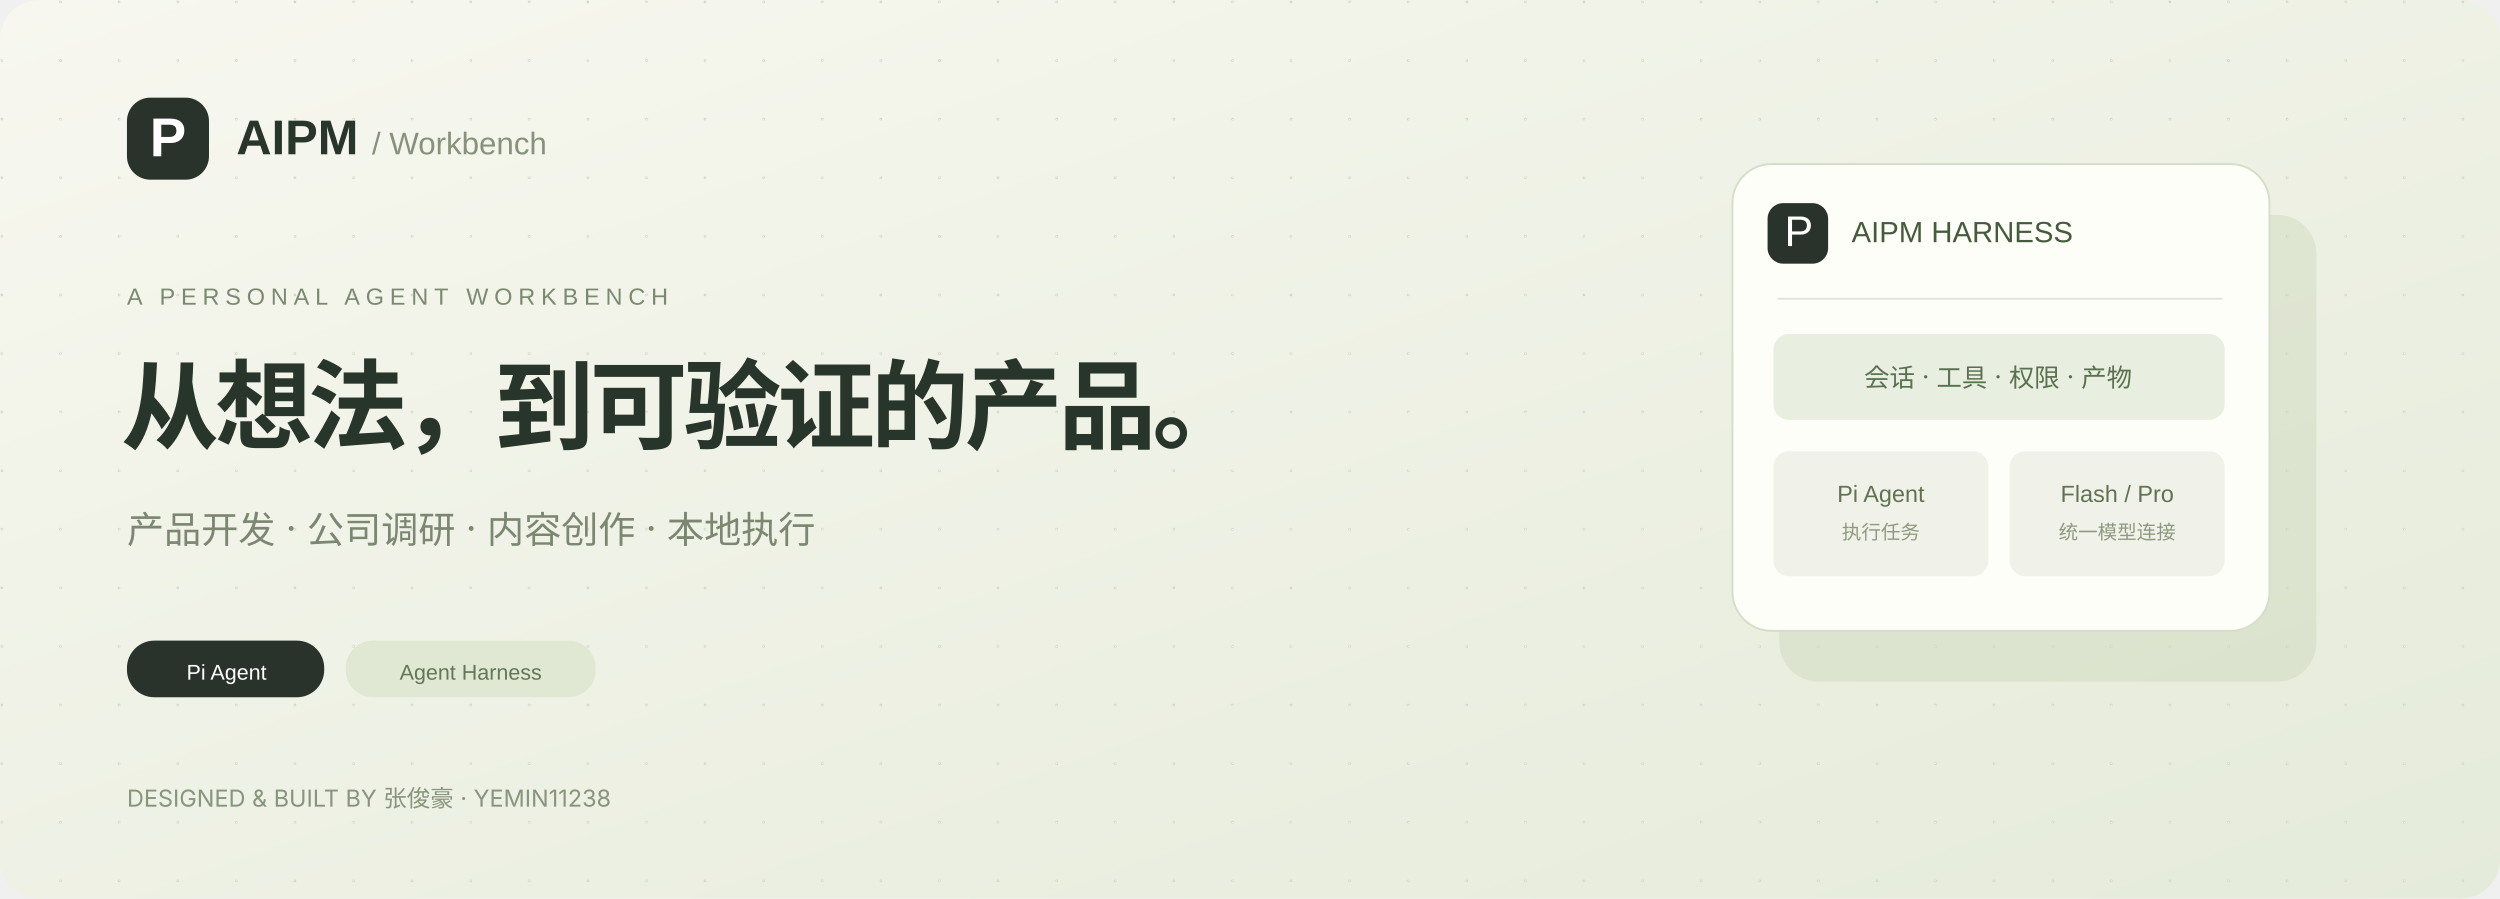
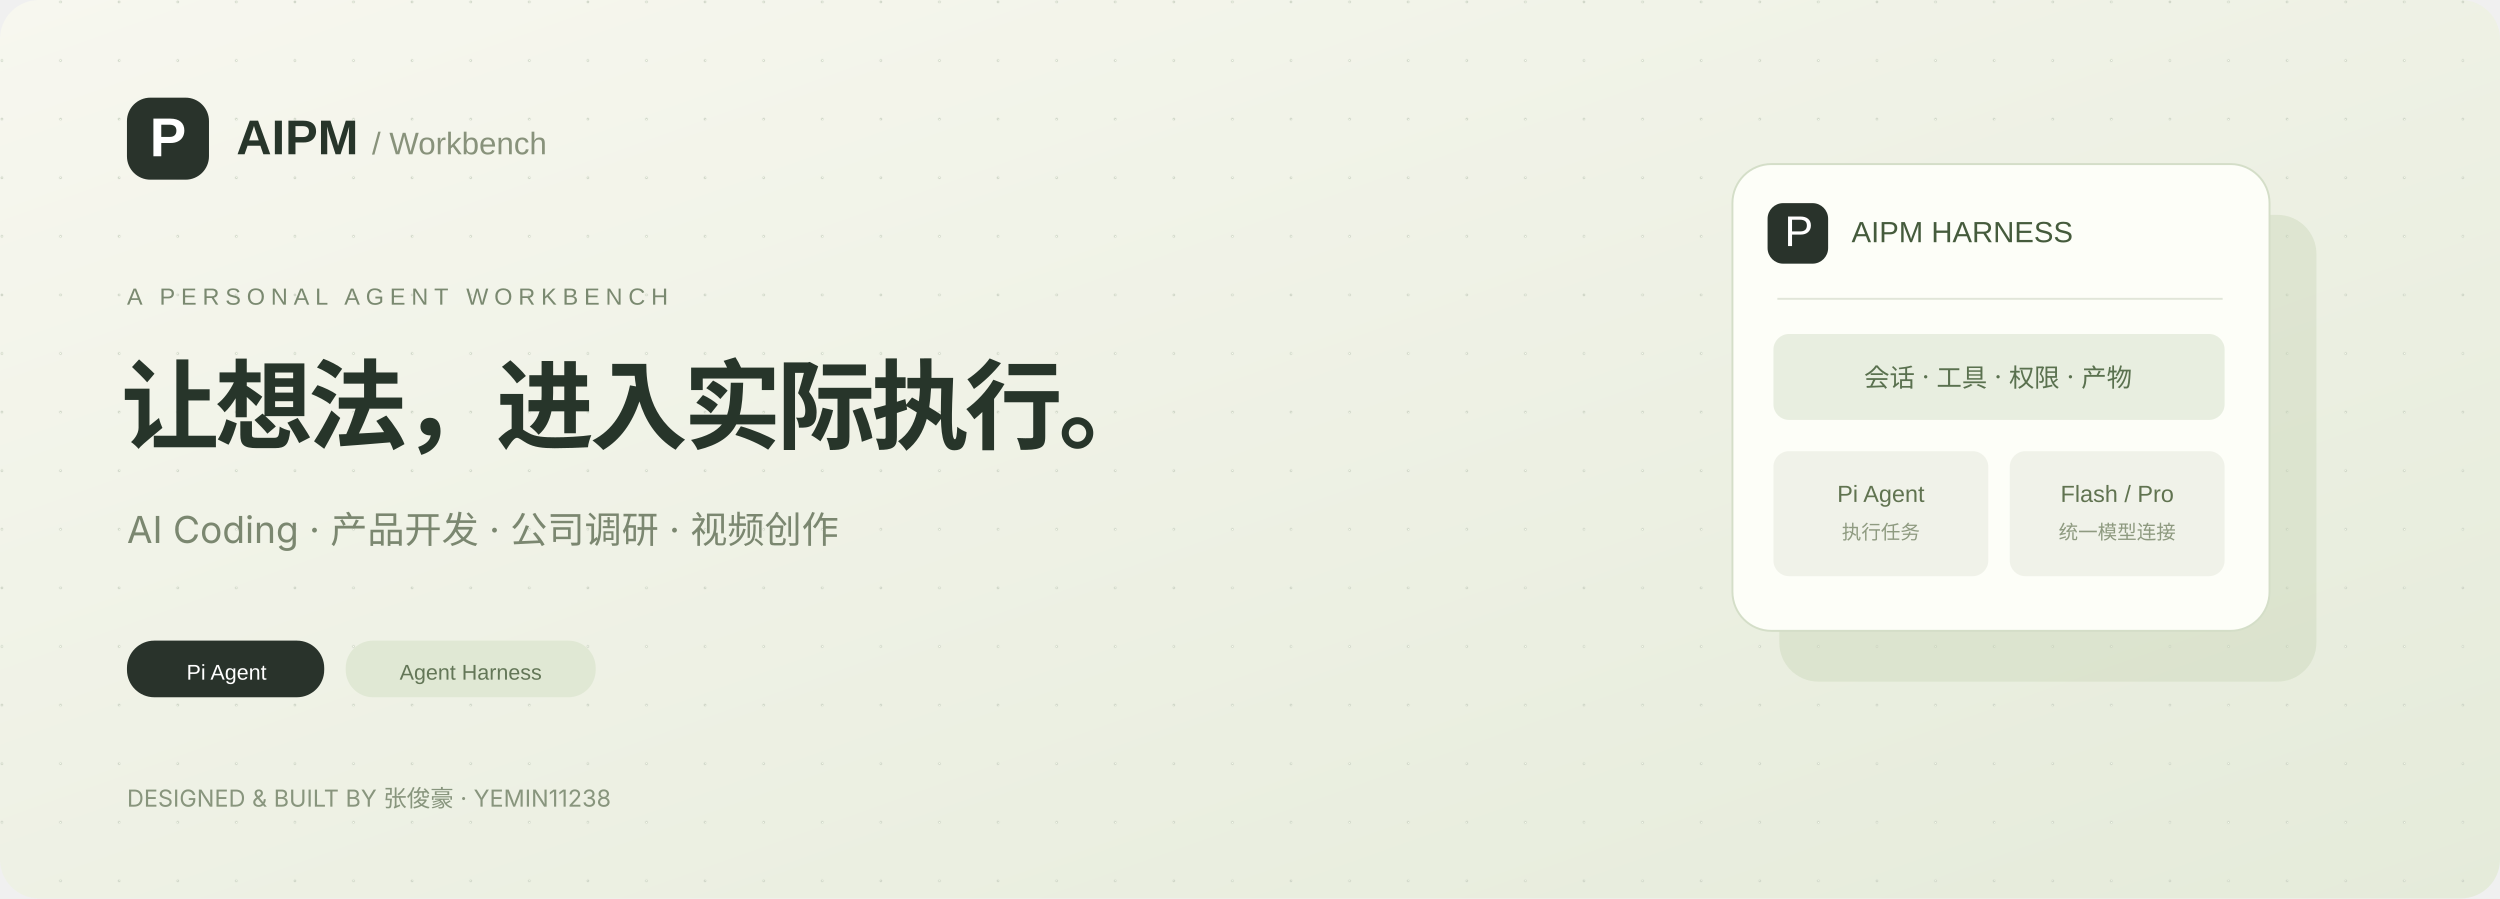
<svg xmlns="http://www.w3.org/2000/svg" width="1280" height="460" viewBox="0 0 1280 460">
  <defs>
    <pattern id="grid" width="30" height="30" patternUnits="userSpaceOnUse">
      <circle cx="1" cy="1" r=".7" fill="#d1d7c9" />
    </pattern>
    <linearGradient id="bg" x2="1" y2="1">
      <stop stop-color="#f7f7ef" />
      <stop offset="1" stop-color="#e5ebda" />
    </linearGradient>
  </defs>
  <rect width="1280" height="460" rx="20" fill="url(#bg)" />
  <rect width="1280" height="460" rx="20" fill="url(#grid)" />
  <rect x="65" y="50" width="42" height="42" rx="12" fill="#29332b" />
  <text x="86" y="80" text-anchor="middle" fill="#fff" font-family="-apple-system,Arial,sans-serif" font-size="28" font-weight="600">P</text>
  <text x="121" y="79" fill="#27352a" font-family="-apple-system,Arial,sans-serif" font-size="25" font-weight="600">AIPM <tspan font-size="16" fill="#88927b" font-weight="400">/ Workbench</tspan>
  </text>
  <text x="65" y="156" font-family="Arial,sans-serif" font-size="12" letter-spacing="3" fill="#7a8970">A PERSONAL AGENT WORKBENCH</text>
-   <text x="62" y="226" font-family="-apple-system,PingFang SC,Microsoft YaHei,sans-serif" font-size="50" font-weight="600" letter-spacing="-2" fill="#27352a">从想法，到可验证的产品。</text>
-   <text x="65" y="278" font-family="-apple-system,PingFang SC,sans-serif" font-size="19" fill="#7b8770">产品开发 · 公司调研 · 内容创作 · 本地执行</text>
+   <text x="62" y="226" font-family="-apple-system,PingFang SC,Microsoft YaHei,sans-serif" font-size="50" font-weight="600" letter-spacing="-2" fill="#27352a">让想法，进入实际执行。</text>
+   <text x="65" y="278" font-family="-apple-system,PingFang SC,sans-serif" font-size="19" fill="#7b8770">AI Coding · 产品开发 · 公司调研 · 视频创作</text>
  <rect x="65" y="328" width="101" height="29" rx="14" fill="#29332b" />
  <text x="116" y="348" text-anchor="middle" font-family="Arial,sans-serif" font-size="11" fill="white">Pi Agent</text>
  <rect x="177" y="328" width="128" height="29" rx="14" fill="#e0e8d4" />
  <text x="241" y="348" text-anchor="middle" font-family="Arial,sans-serif" font-size="11" fill="#637657">Agent Harness</text>
  <text x="65" y="413" font-family="-apple-system,PingFang SC,sans-serif" font-size="12" fill="#88957d">DESIGNED &amp; BUILT BY 张俊豪 · YEMIN11238</text>
  <g transform="translate(887 84)">
    <rect x="24" y="26" width="275" height="239" rx="20" fill="#c7d5b6" opacity=".4" />
    <rect width="275" height="239" rx="20" fill="#fdfef8" stroke="#d4dec8" />
    <rect x="18" y="20" width="31" height="31" rx="8" fill="#29332b" />
    <text x="34" y="42" text-anchor="middle" fill="white" font-family="Arial" font-size="22">P</text>
    <text x="61" y="40" font-size="15" font-family="Arial" fill="#455b3c">AIPM HARNESS</text>
    <path d="M23 69H251" stroke="#e1e6d9" />
    <rect x="21" y="87" width="231" height="44" rx="8" fill="#e8eee0" />
    <text x="136" y="114" text-anchor="middle" font-family="-apple-system,PingFang SC,sans-serif" font-size="13" fill="#5a714f">会话 · 工具 · 权限 · 产物</text>
    <rect x="21" y="147" width="110" height="64" rx="8" fill="#f0f2e9" />
    <rect x="142" y="147" width="110" height="64" rx="8" fill="#f0f2e9" />
    <text x="76" y="173" text-anchor="middle" font-family="Arial" font-size="12" fill="#607350">Pi Agent</text>
    <text x="76" y="192" text-anchor="middle" font-family="-apple-system,PingFang SC,sans-serif" font-size="10" fill="#8e9a80">执行任务</text>
    <text x="197" y="173" text-anchor="middle" font-family="Arial" font-size="12" fill="#607350">Flash / Pro</text>
    <text x="197" y="192" text-anchor="middle" font-family="-apple-system,PingFang SC,sans-serif" font-size="10" fill="#8e9a80">统一模型连接</text>
  </g>
</svg>
